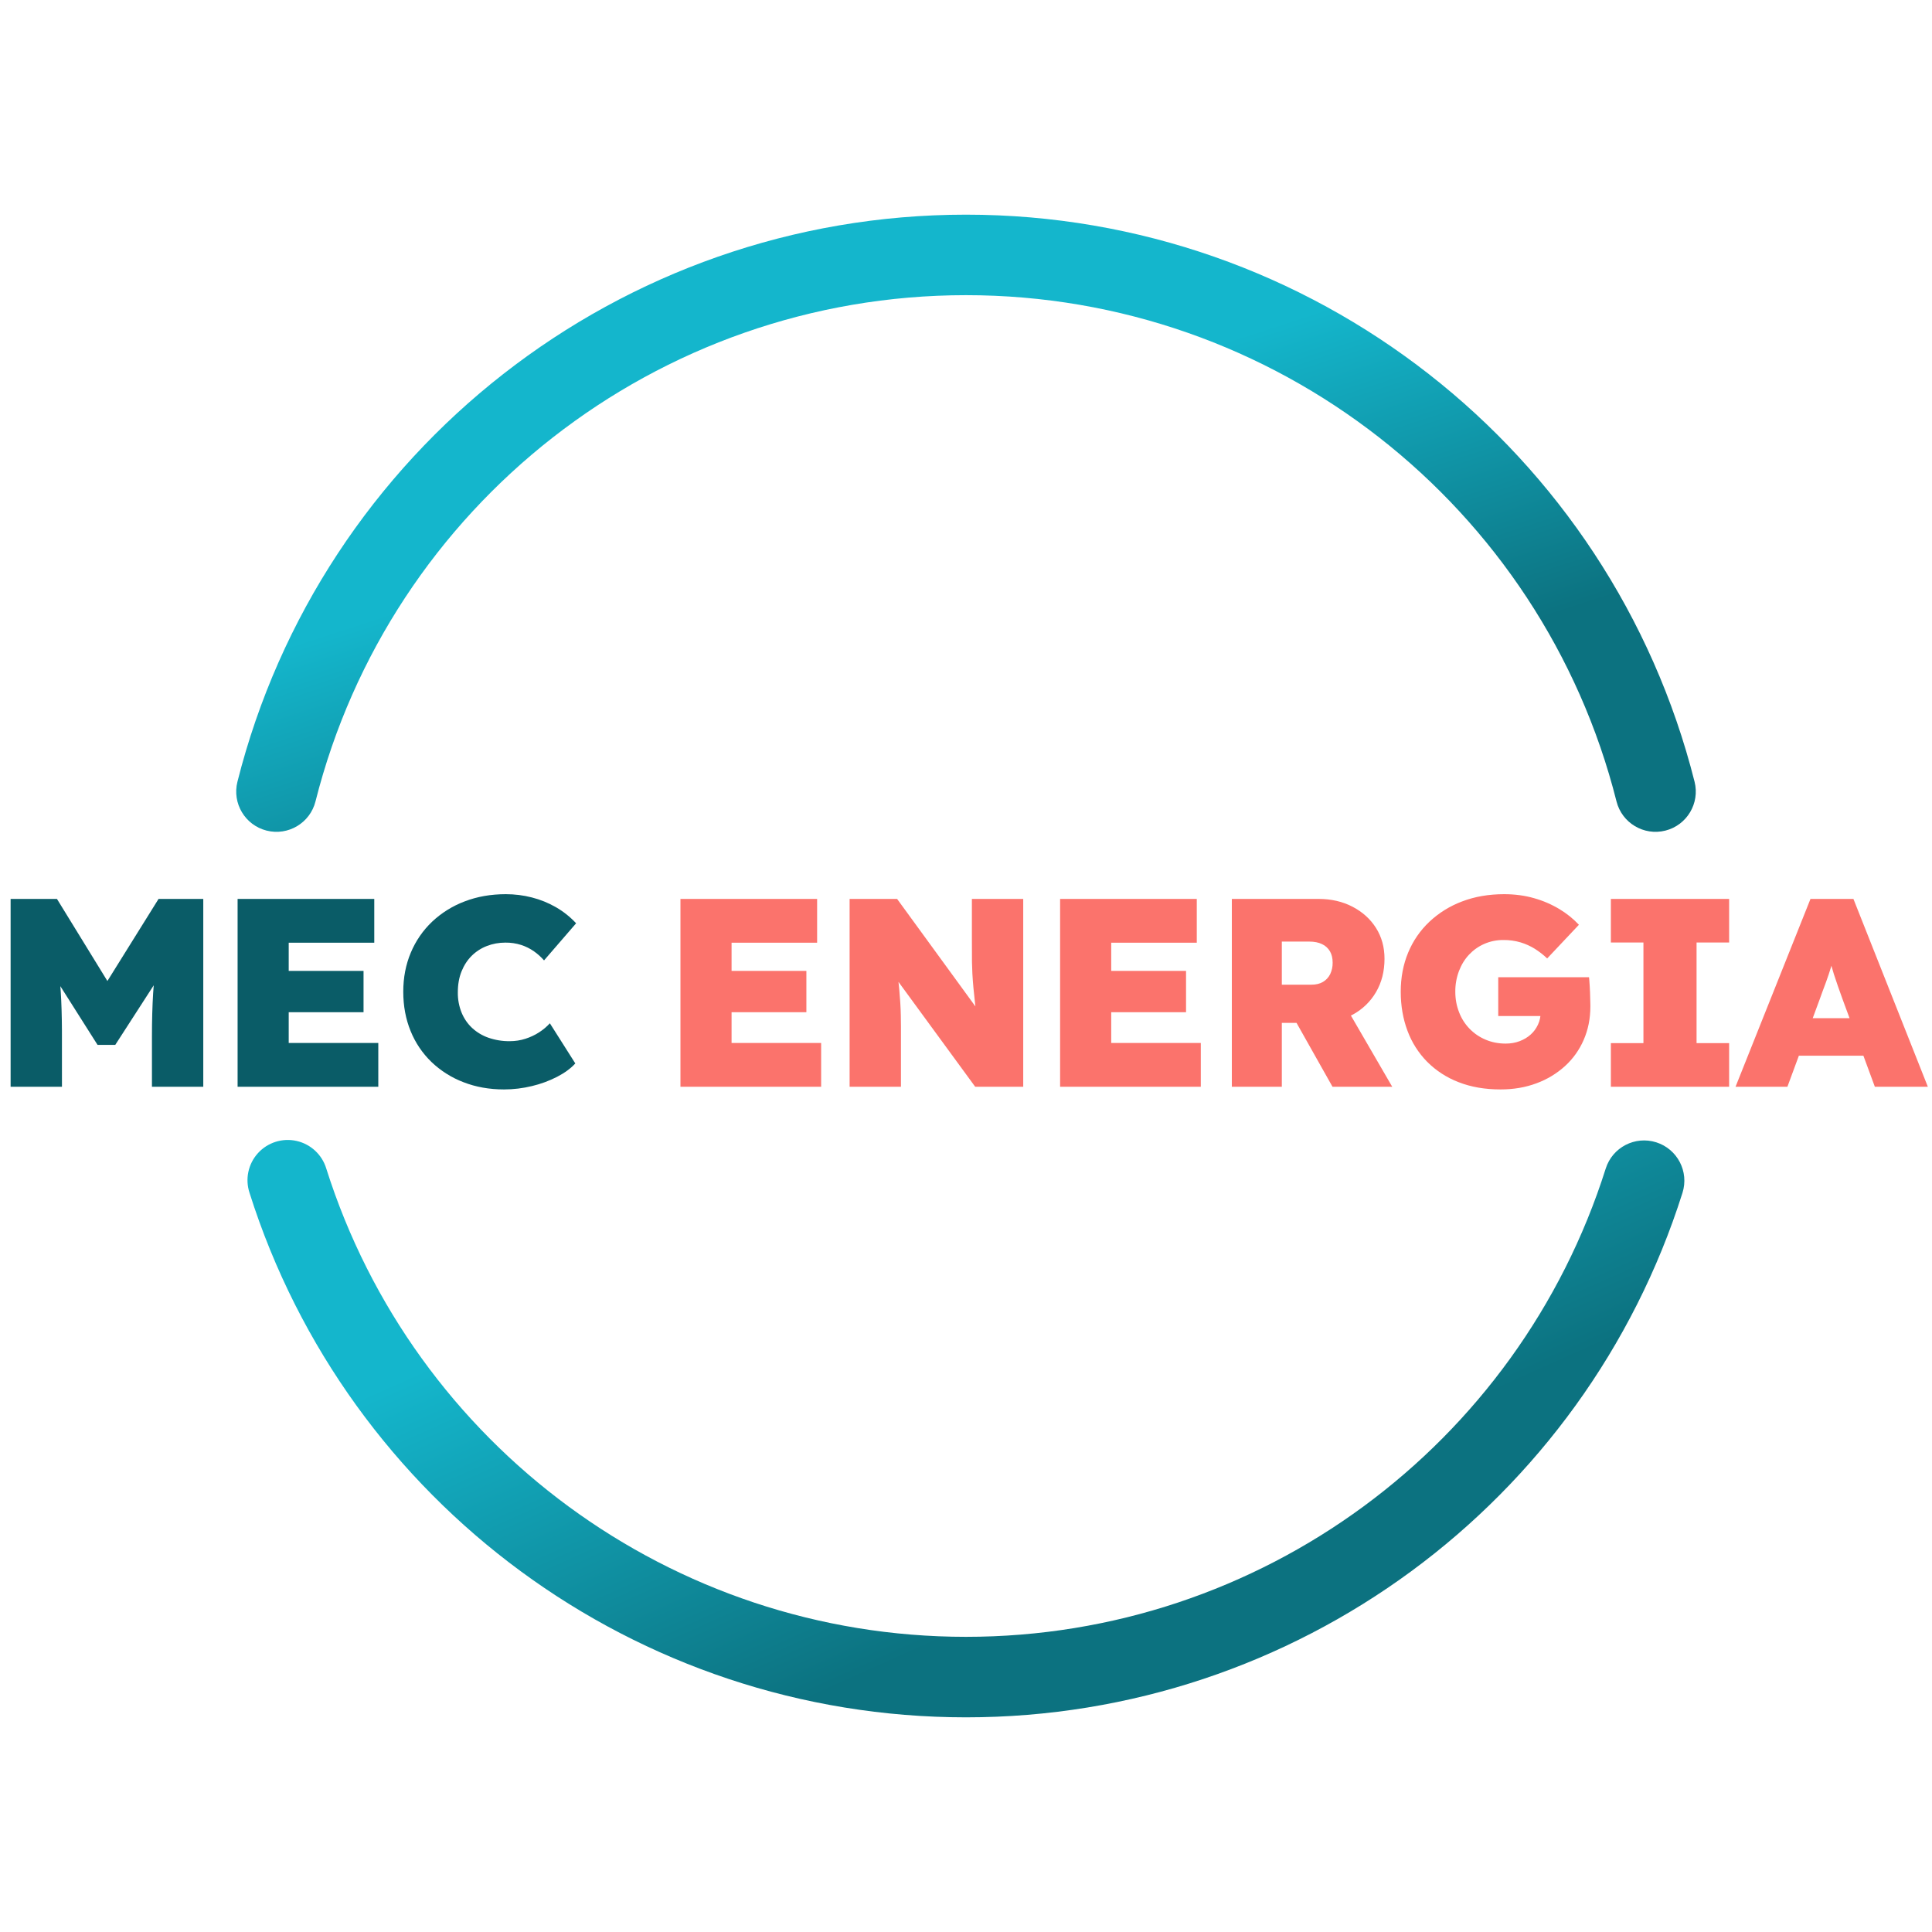
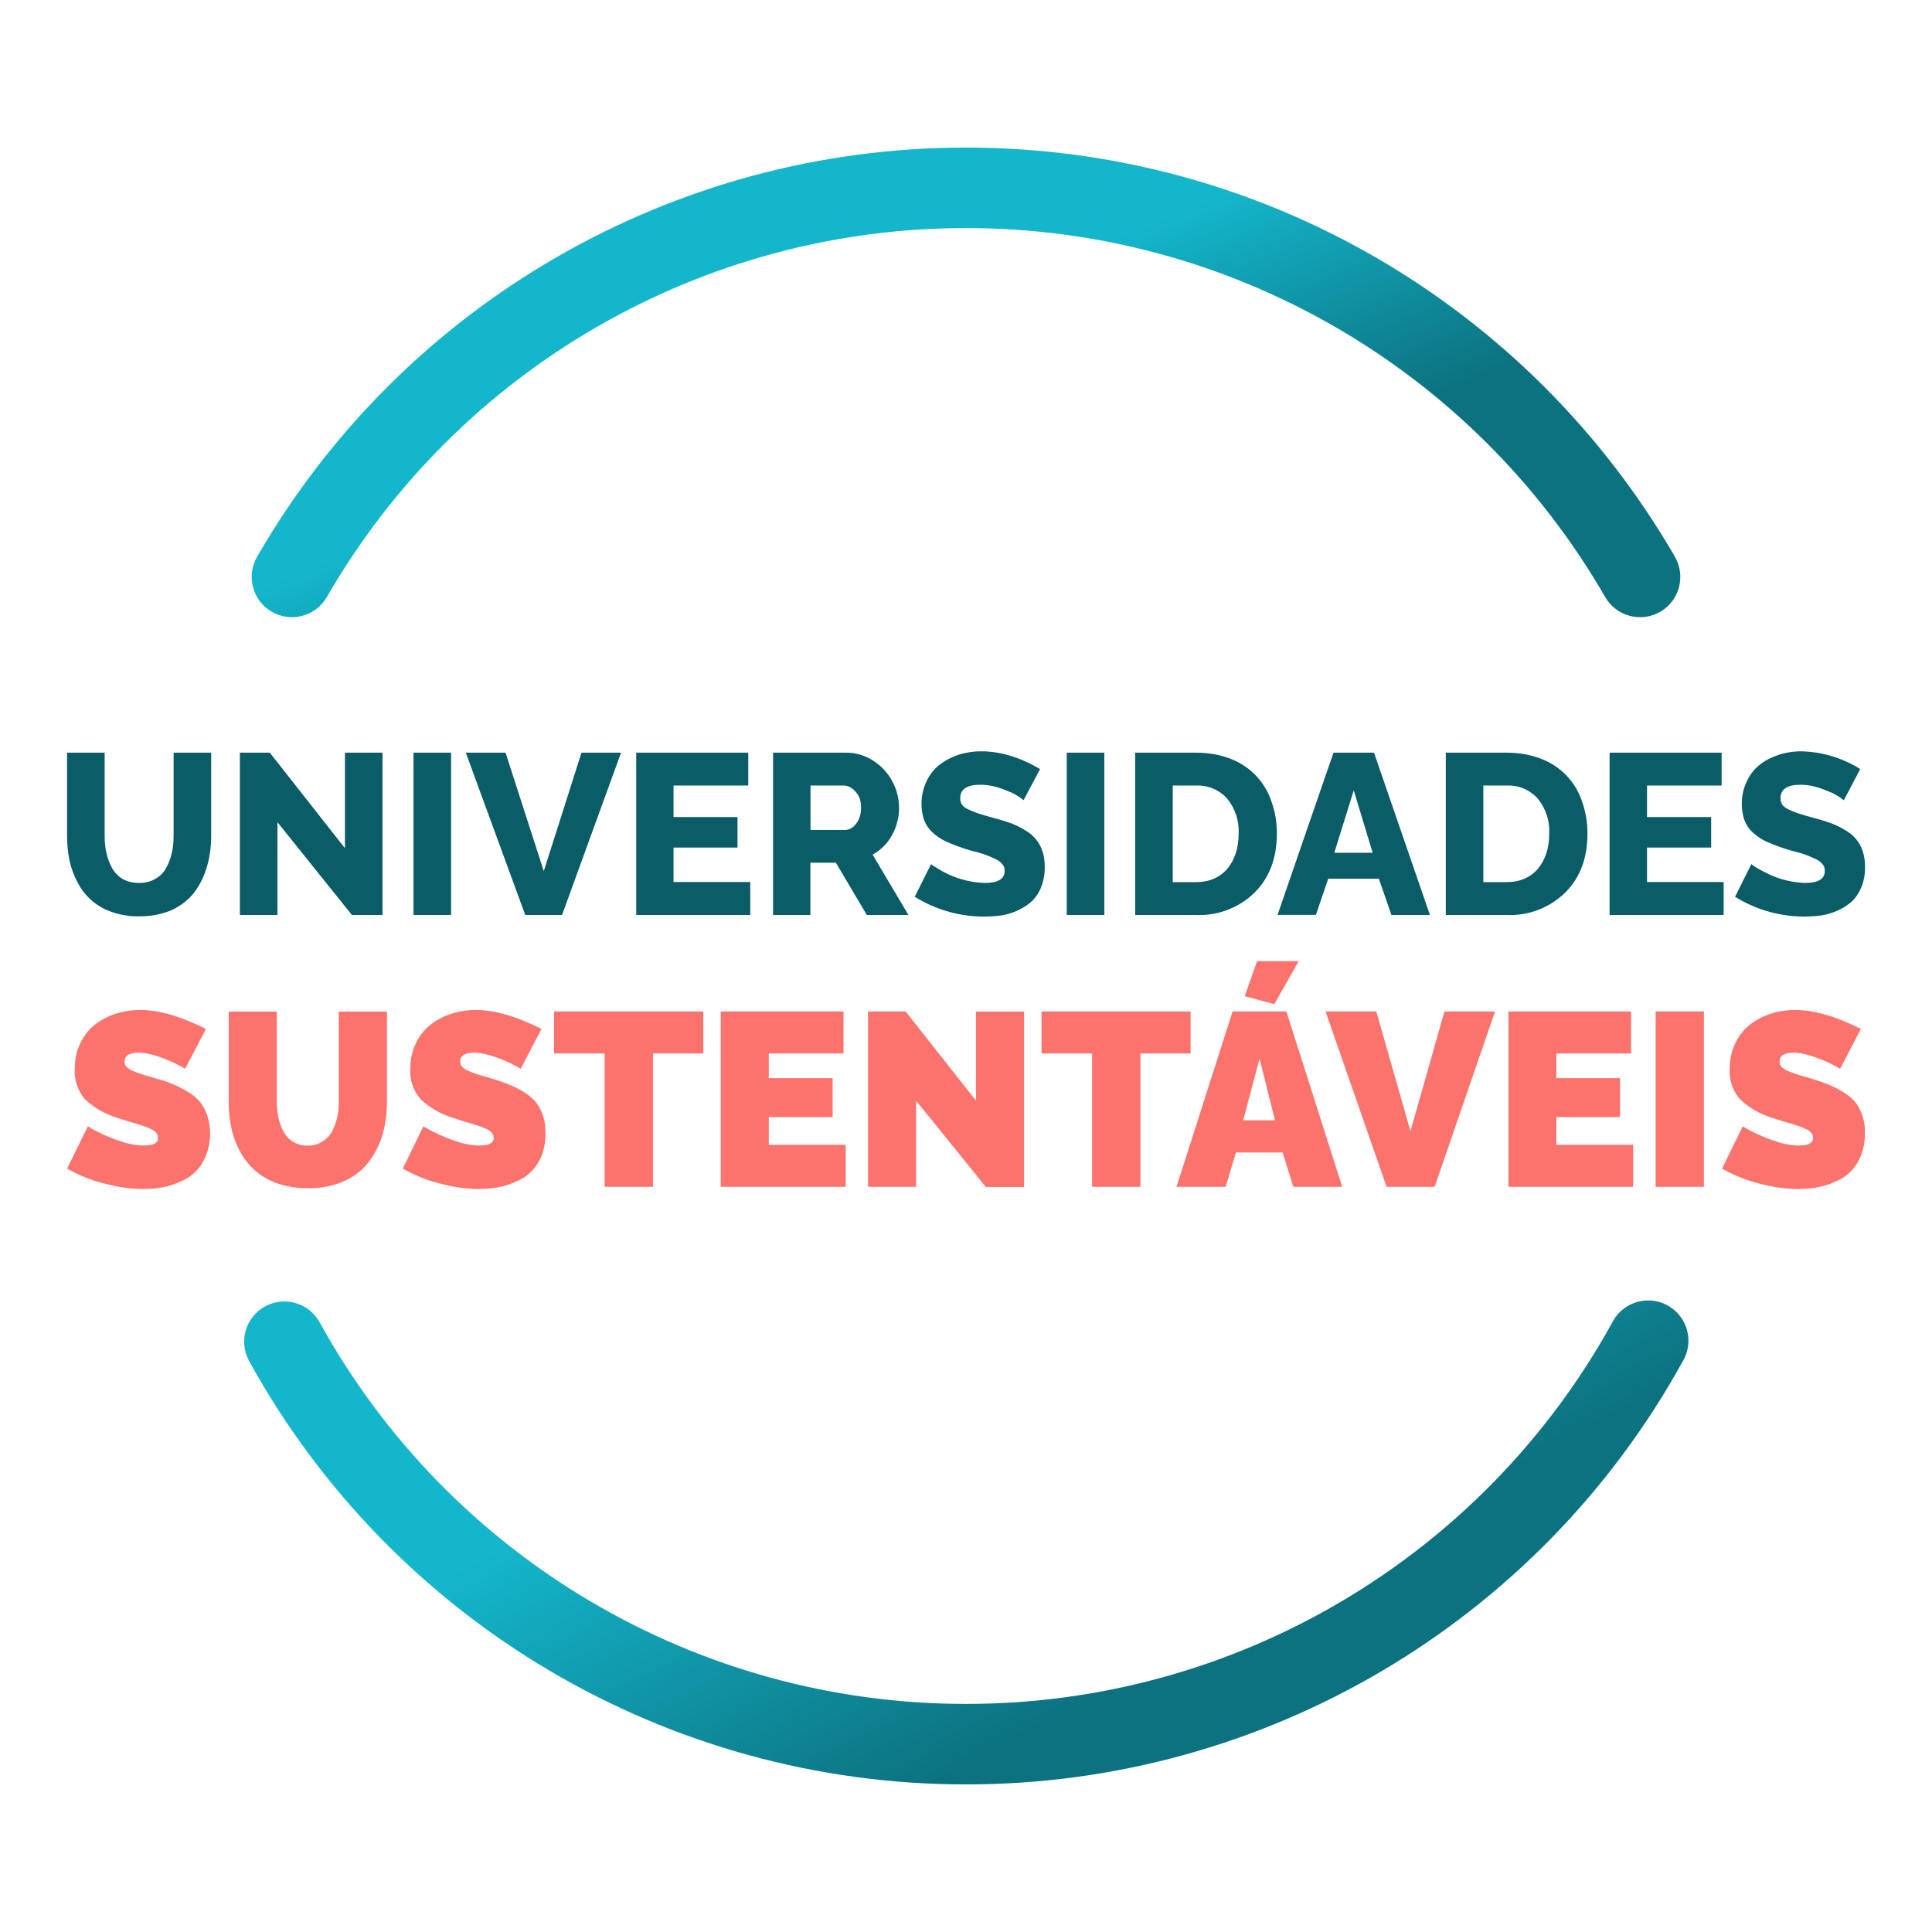
<svg xmlns="http://www.w3.org/2000/svg" width="144" height="144">
  <defs>
-     <linearGradient id="a" x1="32.502%" x2="75.946%" y1="17.119%" y2="55.644%">
+     <linearGradient id="a" x1="32.5%" x2="75.95%" y1="27.18%" y2="53.92%">
      <stop offset="0%" stop-color="#14B6CC" />
      <stop offset="100%" stop-color="#0C7280" />
    </linearGradient>
-     <linearGradient id="b" x1="39.857%" x2="69.606%" y1="41.853%" y2="80.888%">
+     <linearGradient id="b" x1="39.86%" x2="69.61%" y1="45.08%" y2="68.67%">
      <stop offset="0%" stop-color="#14B6CC" />
      <stop offset="100%" stop-color="#0C7280" />
    </linearGradient>
  </defs>
  <g fill="none">
-     <path fill="url(#a)" d="M119.681 87.097a3 3 0 0 1 5.721 1.81C118.098 111.998 96.597 128 72 128s-46.098-16.001-53.402-39.094a3 3 0 1 1 5.72-1.81C30.84 107.713 50.039 122 72 122c21.962 0 41.16-14.288 47.681-34.903Z" />
-     <path fill="url(#b)" d="M72 16c25.8 0 48.081 17.593 54.303 42.266a3 3 0 0 1-5.818 1.467C114.931 37.71 95.035 22 72 22c-23.036 0-42.931 15.71-48.485 37.733a3 3 0 0 1-5.818-1.467C23.92 33.593 46.2 16 72 16Z" />
-     <path fill="#0A5C67" d="M.791 81V67h3.454l5.1 8.3-2.687-.02 5.16-8.28h3.333v14h-3.826v-3.74c0-1.2.03-2.28.09-3.24.06-.96.163-1.913.31-2.86l.446 1.173-3.58 5.547h-1.32l-3.506-5.533.453-1.187c.147.893.25 1.81.31 2.75.052.823.082 1.78.088 2.873L4.618 81H.79Zm16.918 0V67h10.187v3.263h-6.377v7.474h6.677V81H17.709Zm1.88-5.557v-3.08h7.507v3.08h-7.507ZM37.57 81.2c-1.095 0-2.103-.179-3.021-.537a7.132 7.132 0 0 1-2.387-1.506 6.678 6.678 0 0 1-1.557-2.307c-.365-.891-.548-1.869-.548-2.933 0-1.056.188-2.027.563-2.915a6.783 6.783 0 0 1 1.587-2.304 7.283 7.283 0 0 1 2.422-1.511c.932-.36 1.956-.54 3.071-.54.658 0 1.305.08 1.94.243a7.101 7.101 0 0 1 1.794.727 6.42 6.42 0 0 1 1.506 1.2l-2.39 2.766a4.192 4.192 0 0 0-.753-.678 3.615 3.615 0 0 0-.95-.473 3.73 3.73 0 0 0-1.18-.175c-.487 0-.947.084-1.38.253a3.27 3.27 0 0 0-1.13.73c-.32.318-.572.705-.757 1.162-.184.456-.276.978-.276 1.565a3.9 3.9 0 0 0 .275 1.495c.183.448.444.83.781 1.148a3.48 3.48 0 0 0 1.222.735 4.666 4.666 0 0 0 1.595.258c.407 0 .795-.06 1.167-.18.37-.12.71-.279 1.016-.478a4.1 4.1 0 0 0 .804-.675l1.896 2.993c-.34.371-.792.704-1.358.997a8.337 8.337 0 0 1-1.877.69 8.754 8.754 0 0 1-2.075.25Z" />
-     <path fill="#FB736C" d="M50.717 81V67h10.186v3.263h-6.376v7.474h6.676V81H50.717Zm1.88-5.557v-3.08h7.506v3.08h-7.506ZM63.325 81V67h3.54l6.794 9.327-.82-.204-.13-1.04-.035-.308a55.13 55.13 0 0 1-.119-1.135 29.54 29.54 0 0 1-.08-1.078c-.015-.271-.025-.56-.03-.866l-.006-1.763V67h3.826v14h-3.58l-7.32-10.007 1.387.354.17 1.42.09.833.022.248c.028.321.05.628.07.919.019.29.031.603.038.935l.01.83V81h-3.827Zm15.689 0V67h10.187v3.263h-6.377v7.474h6.677V81H79.014Zm1.88-5.557v-3.08h7.507v3.08h-7.507ZM91.814 81V67h6.46c.943 0 1.788.194 2.534.582.746.388 1.33.915 1.752 1.583.422.668.633 1.433.633 2.295 0 .938-.211 1.767-.633 2.487a4.452 4.452 0 0 1-1.75 1.686c-.745.405-1.59.607-2.537.607H95.54V81h-3.727Zm7.503 0-3.56-6.32 4.053-.5 3.96 6.823L99.317 81Zm-3.777-7.607h2.2c.342 0 .63-.068.865-.206.234-.138.413-.33.537-.575a1.92 1.92 0 0 0 .185-.872c0-.322-.066-.599-.197-.83a1.325 1.325 0 0 0-.587-.538c-.26-.128-.581-.192-.963-.192h-2.04v3.213Zm16.307 7.807c-1.17 0-2.213-.18-3.132-.542a6.675 6.675 0 0 1-2.345-1.521 6.5 6.5 0 0 1-1.467-2.315c-.333-.89-.5-1.859-.5-2.905 0-1.056.184-2.025.55-2.909a6.654 6.654 0 0 1 1.582-2.303 7.292 7.292 0 0 1 2.444-1.518c.94-.36 1.985-.54 3.131-.54.796 0 1.541.1 2.237.3a7.67 7.67 0 0 1 1.888.815 6.753 6.753 0 0 1 1.448 1.165l-2.366 2.51a5.75 5.75 0 0 0-.922-.719 4.425 4.425 0 0 0-1.065-.48 4.36 4.36 0 0 0-1.27-.175 3.5 3.5 0 0 0-1.431.289c-.435.192-.813.46-1.134.801-.321.342-.572.75-.753 1.224a4.275 4.275 0 0 0-.272 1.54c0 .549.095 1.06.284 1.536a3.593 3.593 0 0 0 1.975 2.038c.458.195.957.292 1.494.292.376 0 .722-.06 1.039-.18.317-.12.591-.283.823-.491.232-.208.415-.456.548-.745.134-.29.2-.601.2-.937v-.55l.517.847h-3.68v-2.89h6.767l.02.213c.01.125.02.278.032.458l.023.45.023.876.002.186c0 .898-.166 1.726-.497 2.485a5.701 5.701 0 0 1-1.397 1.958 6.51 6.51 0 0 1-2.121 1.279c-.815.305-1.706.458-2.675.458Zm8.218-.2v-3.25h2.427v-7.5h-2.427V67h8.814v3.25h-2.427v7.5h2.427V81h-8.814Zm9.292 0 5.586-14h3.2l5.547 14h-3.95l-2.4-6.507-.355-.996a26.05 26.05 0 0 1-.565-1.794 14.498 14.498 0 0 1-.24-1.01l.643-.003a16.597 16.597 0 0 1-.516 1.918c-.062.188-.13.38-.201.576l-.29.78c-.063.17-.128.352-.196.543L133.223 81h-3.866Zm2.733-2.313 1.183-2.797h6.477l1.103 2.797h-8.763Z" />
+     <path fill="url(#a)" d="M19.74 97.38a3 3 0 0 1 4.08 1.17A54.98 54.98 0 0 0 72 127a54.98 54.98 0 0 0 48.18-28.45 3 3 0 1 1 5.25 2.9A60.98 60.98 0 0 1 72 133a60.98 60.98 0 0 1-53.43-31.55 3 3 0 0 1 1.17-4.07Z" />
+     <path fill="url(#b)" d="M72 11c22.03 0 42 11.78 52.84 30.5a3 3 0 0 1-5.2 3A54.97 54.97 0 0 0 72 17a54.97 54.97 0 0 0-47.64 27.5 3 3 0 1 1-5.2-3A60.97 60.97 0 0 1 72 11Z" />
+     <path fill="#FB736C" d="M13.8 79.66a10 10 0 0 0-2.5-1.06 4.04 4.04 0 0 0-.96-.14c-.7 0-1.05.22-1.05.65a.55.55 0 0 0 .22.48l.25.17a9.02 9.02 0 0 0 1.35.47l.6.18a8.5 8.5 0 0 1 2.42 1.05c.35.23.63.47.83.74.21.27.38.6.5.98a4.42 4.42 0 0 1-.1 2.92 3.38 3.38 0 0 1-1.89 1.96c-.43.2-.88.35-1.34.43-.46.09-.94.13-1.45.13-.94 0-1.93-.14-2.96-.42A11.03 11.03 0 0 1 5 87.1l1.55-3.15.24.15a12.5 12.5 0 0 0 2.74 1.13c.44.1.84.15 1.21.15.7 0 1.04-.19 1.04-.57a.59.59 0 0 0-.13-.38 1.2 1.2 0 0 0-.45-.3c-.21-.1-.41-.18-.6-.24l-.83-.25c-.36-.1-.65-.2-.89-.28a6.14 6.14 0 0 1-2.54-1.42 3.15 3.15 0 0 1-.77-2.24c0-.7.13-1.34.4-1.9a3.8 3.8 0 0 1 1.07-1.4c.46-.36.97-.64 1.55-.83.59-.19 1.2-.29 1.86-.29 1.4 0 3.02.47 4.9 1.41l-1.55 2.97Zm9.13 8.9a6.7 6.7 0 0 1-2.21-.34 4.95 4.95 0 0 1-2.8-2.35 6.5 6.5 0 0 1-.67-1.77 9.1 9.1 0 0 1-.2-2v-6.7h3.58v6.7c0 .45.05.87.13 1.25.1.39.22.73.4 1.04a1.95 1.95 0 0 0 1.77 1 2.05 2.05 0 0 0 1.8-1.02 4.59 4.59 0 0 0 .52-2.27v-6.7h3.59v6.7c0 .93-.12 1.78-.36 2.56a6.2 6.2 0 0 1-1.07 2.04 4.71 4.71 0 0 1-1.85 1.37c-.76.33-1.64.5-2.63.5Zm15.88-8.9a10 10 0 0 0-2.5-1.06 4.04 4.04 0 0 0-.96-.14c-.7 0-1.05.22-1.05.65 0 .1.02.18.05.26.03.08.1.15.18.22l.24.17a9.02 9.02 0 0 0 1.35.47l.6.18c.53.17.98.32 1.35.48.37.16.73.35 1.07.57.35.23.63.47.84.74.21.27.38.6.5.98s.18.8.18 1.29c0 .6-.1 1.15-.28 1.63a3.38 3.38 0 0 1-1.9 1.96c-.43.2-.88.35-1.33.43-.46.09-.95.13-1.46.13-.94 0-1.92-.14-2.95-.42a11.03 11.03 0 0 1-2.72-1.1l1.54-3.15.25.15a12.5 12.5 0 0 0 2.74 1.13c.43.1.84.15 1.2.15.7 0 1.05-.19 1.05-.57a.59.59 0 0 0-.14-.38 1.2 1.2 0 0 0-.44-.3c-.21-.1-.42-.18-.61-.24l-.83-.25c-.35-.1-.65-.2-.88-.28a6.14 6.14 0 0 1-2.54-1.42 3.15 3.15 0 0 1-.78-2.24c0-.7.13-1.34.4-1.9a3.8 3.8 0 0 1 1.08-1.4c.45-.36.97-.64 1.55-.83.58-.19 1.2-.29 1.85-.29 1.4 0 3.03.47 4.9 1.41l-1.55 2.97Zm13.6-1.14h-3.74v9.94h-3.6v-9.94H41.3v-3.13h11.12v3.13Zm10.62 6.8v3.14h-9.31V75.39h9.15v3.13H57.3v1.84h4.76v2.9H57.3v2.07h5.73Zm5.25-3.29v6.43H64.7V75.39h2.8l5.24 6.64V75.4h3.59v13.07h-2.85l-5.2-6.43Zm20.46-6.64v3.13H85v9.94h-3.6v-9.94h-3.77v-3.13h11.11Zm7.14 0 4.16 13.07H96.4l-.8-2.56h-3.48l-.77 2.56h-3.66l4.18-13.07h4Zm6.7 0 2.55 8.92 2.53-8.92h3.77l-4.5 13.07h-3.58L98.8 75.39h3.8Zm-8.7 3.51-1.22 4.6h2.37l-1.15-4.6Zm2.92-7.26-1.82 3.2-2.21-.59.93-2.61h3.1Zm24.93 13.69v3.13h-9.3V75.39h9.14v3.13H116v1.84h4.75v2.9H116v2.07h5.72Zm1.67 3.13V75.39h3.6v13.07h-3.59Zm13.75-8.8a10 10 0 0 0-2.5-1.06 4.04 4.04 0 0 0-.96-.14c-.7 0-1.05.22-1.05.65a.55.55 0 0 0 .22.48l.25.17a9.02 9.02 0 0 0 1.35.47l.6.18c.53.17.98.32 1.35.48.37.16.72.35 1.07.57.35.23.63.47.84.74a3.6 3.6 0 0 1 .68 2.27c0 .6-.1 1.15-.29 1.63a3.38 3.38 0 0 1-1.88 1.96c-.44.2-.89.35-1.35.43-.46.09-.94.13-1.45.13-.94 0-1.92-.14-2.96-.42a11.03 11.03 0 0 1-2.72-1.1l1.55-3.15.24.15a12.5 12.5 0 0 0 2.75 1.13c.43.1.83.15 1.2.15.7 0 1.05-.19 1.05-.57a.59.59 0 0 0-.14-.38 1.2 1.2 0 0 0-.45-.3c-.2-.1-.41-.18-.6-.24l-.83-.25c-.36-.1-.65-.2-.89-.28a6.14 6.14 0 0 1-2.53-1.42 3.15 3.15 0 0 1-.78-2.24c0-.7.13-1.34.4-1.9a3.8 3.8 0 0 1 1.08-1.4c.45-.36.97-.64 1.55-.83.58-.19 1.2-.29 1.85-.29 1.4 0 3.03.47 4.9 1.41l-1.55 2.97Z" />
+     <path fill="#0A5C67" d="M10.37 68.3a6 6 0 0 1-2.05-.33 4.48 4.48 0 0 1-2.54-2.2 6.2 6.2 0 0 1-.6-1.64A8.93 8.93 0 0 1 5 62.28V56.1h2.8v6.18c0 .48.04.93.14 1.34.1.4.24.78.43 1.11.2.34.46.6.8.8.34.18.74.28 1.2.28.46 0 .86-.1 1.2-.3.35-.2.62-.46.8-.8.2-.34.34-.71.43-1.12.1-.4.14-.84.14-1.3V56.1h2.8v6.18c0 .86-.11 1.64-.33 2.36a5.81 5.81 0 0 1-.95 1.9c-.43.55-.99.98-1.68 1.3-.7.3-1.5.46-2.41.46Zm10.31-7.02v6.92h-2.8V56.1h2.23l5.6 7.12V56.1h2.8v12.1h-2.28l-5.55-6.92Zm10.14 6.92V56.1h2.8v12.1h-2.8Zm6.86-12.1 2.85 8.83 2.81-8.83h2.95l-4.4 12.1h-2.74l-4.43-12.1h2.96Zm18.24 9.64v2.46h-8.5V56.1h8.35v2.45H50.2v2.35h4.77v2.27H50.2v2.57h5.7Zm1.7 2.46V56.1h5.45c.73 0 1.4.2 2.02.6a4.19 4.19 0 0 1 1.4 5.54 3.67 3.67 0 0 1-1.45 1.46l2.67 4.5h-3.1l-2.31-3.9h-1.9v3.9h-2.79Zm2.79-6.34h2.55c.34 0 .63-.16.86-.48.24-.31.36-.71.36-1.2 0-.47-.13-.86-.4-1.16-.27-.31-.57-.47-.9-.47h-2.47v3.3Zm15.88-2.22a4 4 0 0 0-1.23-.7c-.7-.3-1.36-.45-1.99-.45-1 0-1.5.33-1.5 1 0 .19.04.35.13.48.08.13.25.26.5.37.25.12.48.21.68.28a29.24 29.24 0 0 0 1.23.36c.5.13.94.27 1.3.4.35.14.7.31 1.02.52a2.73 2.73 0 0 1 1.27 1.55c.12.35.17.74.17 1.19a3.9 3.9 0 0 1-.25 1.43c-.16.43-.39.78-.67 1.06-.28.27-.62.5-1.01.69-.4.19-.8.32-1.24.4a9.75 9.75 0 0 1-6.52-1.38l1.22-2.44c.06.07.22.18.47.32a6.96 6.96 0 0 0 3.53 1.09c.99 0 1.48-.3 1.48-.9a.9.9 0 0 0-.04-.28.64.64 0 0 0-.14-.23 1.3 1.3 0 0 0-.5-.37 7.4 7.4 0 0 0-1.72-.6 14.18 14.18 0 0 1-1.99-.72c-.4-.19-.73-.42-1-.68a2.36 2.36 0 0 1-.61-.9 3.9 3.9 0 0 1 .17-2.88c.23-.5.56-.92.97-1.24.4-.32.88-.57 1.41-.75a5.54 5.54 0 0 1 1.73-.26c1.4 0 2.86.44 4.36 1.32l-1.23 2.32Zm3.22 8.56V56.1h2.8v12.1h-2.8Zm5.1 0V56.1h4.52c.97 0 1.85.16 2.62.47a5.1 5.1 0 0 1 3.03 3.21c.26.73.39 1.5.39 2.35 0 1.83-.56 3.3-1.66 4.4a5.9 5.9 0 0 1-4.38 1.67h-4.52Zm4.52-9.65h-1.72v7.2h1.72c1 0 1.78-.34 2.35-1 .56-.68.84-1.55.84-2.62a3.8 3.8 0 0 0-.85-2.6 2.93 2.93 0 0 0-2.34-.98ZM99.4 56.1h3.01l4.17 12.1h-2.87l-.94-2.71H99l-.92 2.7h-2.86l4.17-12.09Zm2.91 7.46-1.41-4.65-1.45 4.65h2.86Zm5.45 4.64V56.1h4.52c.97 0 1.85.16 2.62.47a5.1 5.1 0 0 1 3.03 3.21c.26.73.39 1.5.39 2.35 0 1.83-.55 3.3-1.66 4.4a5.9 5.9 0 0 1-4.38 1.67h-4.52Zm4.52-9.65h-1.72v7.2h1.72c1 0 1.78-.34 2.35-1 .56-.68.84-1.55.84-2.62a3.8 3.8 0 0 0-.85-2.6 2.93 2.93 0 0 0-2.34-.98Zm16.19 7.2v2.45h-8.5V56.1h8.35v2.45h-5.56v2.35h4.78v2.27h-4.78v2.57h5.7Zm8.96-6.1a4 4 0 0 0-1.24-.7c-.7-.3-1.35-.46-1.98-.46-1 0-1.5.33-1.5 1 0 .19.04.35.12.48.09.13.26.26.5.37.25.12.48.21.69.28a29.24 29.24 0 0 0 1.23.36c.5.13.93.27 1.29.4.35.14.7.31 1.03.52a2.73 2.73 0 0 1 1.27 1.55c.11.35.17.74.17 1.19a3.9 3.9 0 0 1-.25 1.43c-.17.43-.4.78-.67 1.06-.29.27-.62.5-1.02.69-.4.19-.8.32-1.23.4a9.75 9.75 0 0 1-6.52-1.38l1.22-2.44c.06.07.21.18.46.32s.55.3.9.47a6.96 6.96 0 0 0 2.63.62c1 0 1.48-.3 1.48-.9a.9.9 0 0 0-.04-.28.64.64 0 0 0-.14-.23 1.3 1.3 0 0 0-.5-.37 7.4 7.4 0 0 0-1.71-.6 14.18 14.18 0 0 1-2-.72 4.09 4.09 0 0 1-1-.68 2.36 2.36 0 0 1-.6-.9 3.9 3.9 0 0 1 .17-2.88c.23-.5.55-.92.96-1.24.4-.32.88-.57 1.42-.75a5.54 5.54 0 0 1 1.72-.26 8.6 8.6 0 0 1 4.36 1.32l-1.22 2.32Z" />
  </g>
</svg>
